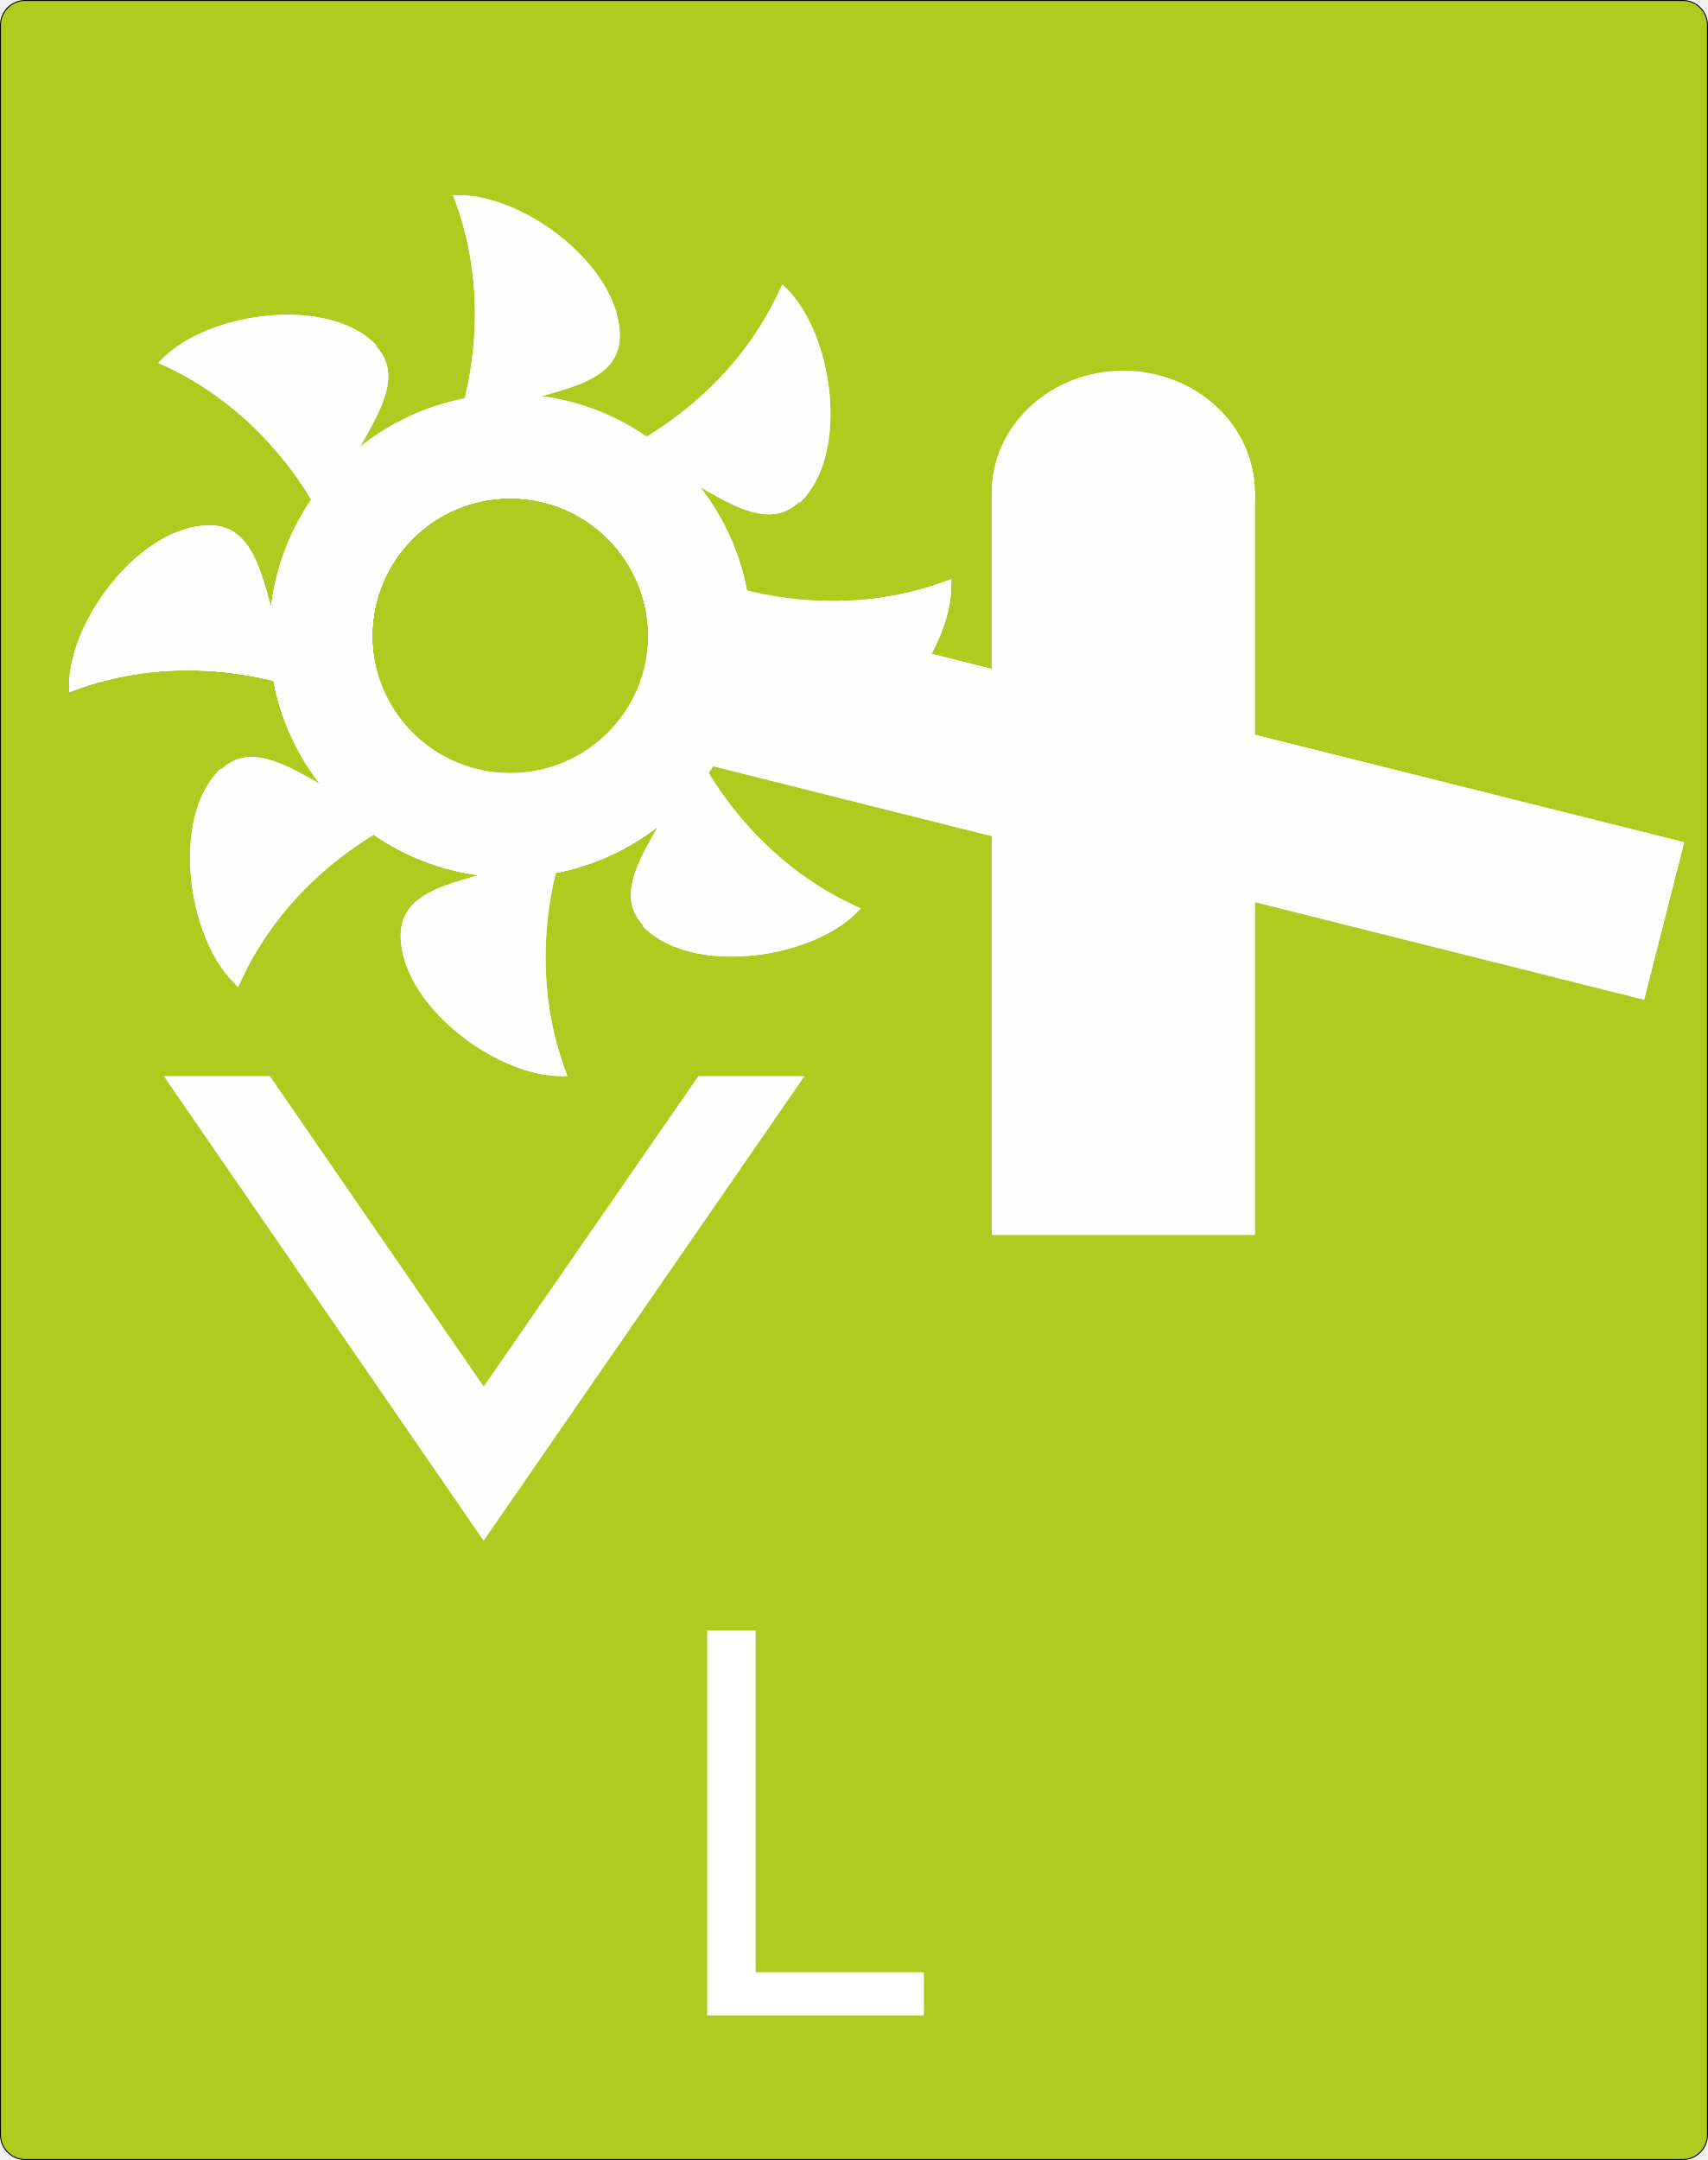
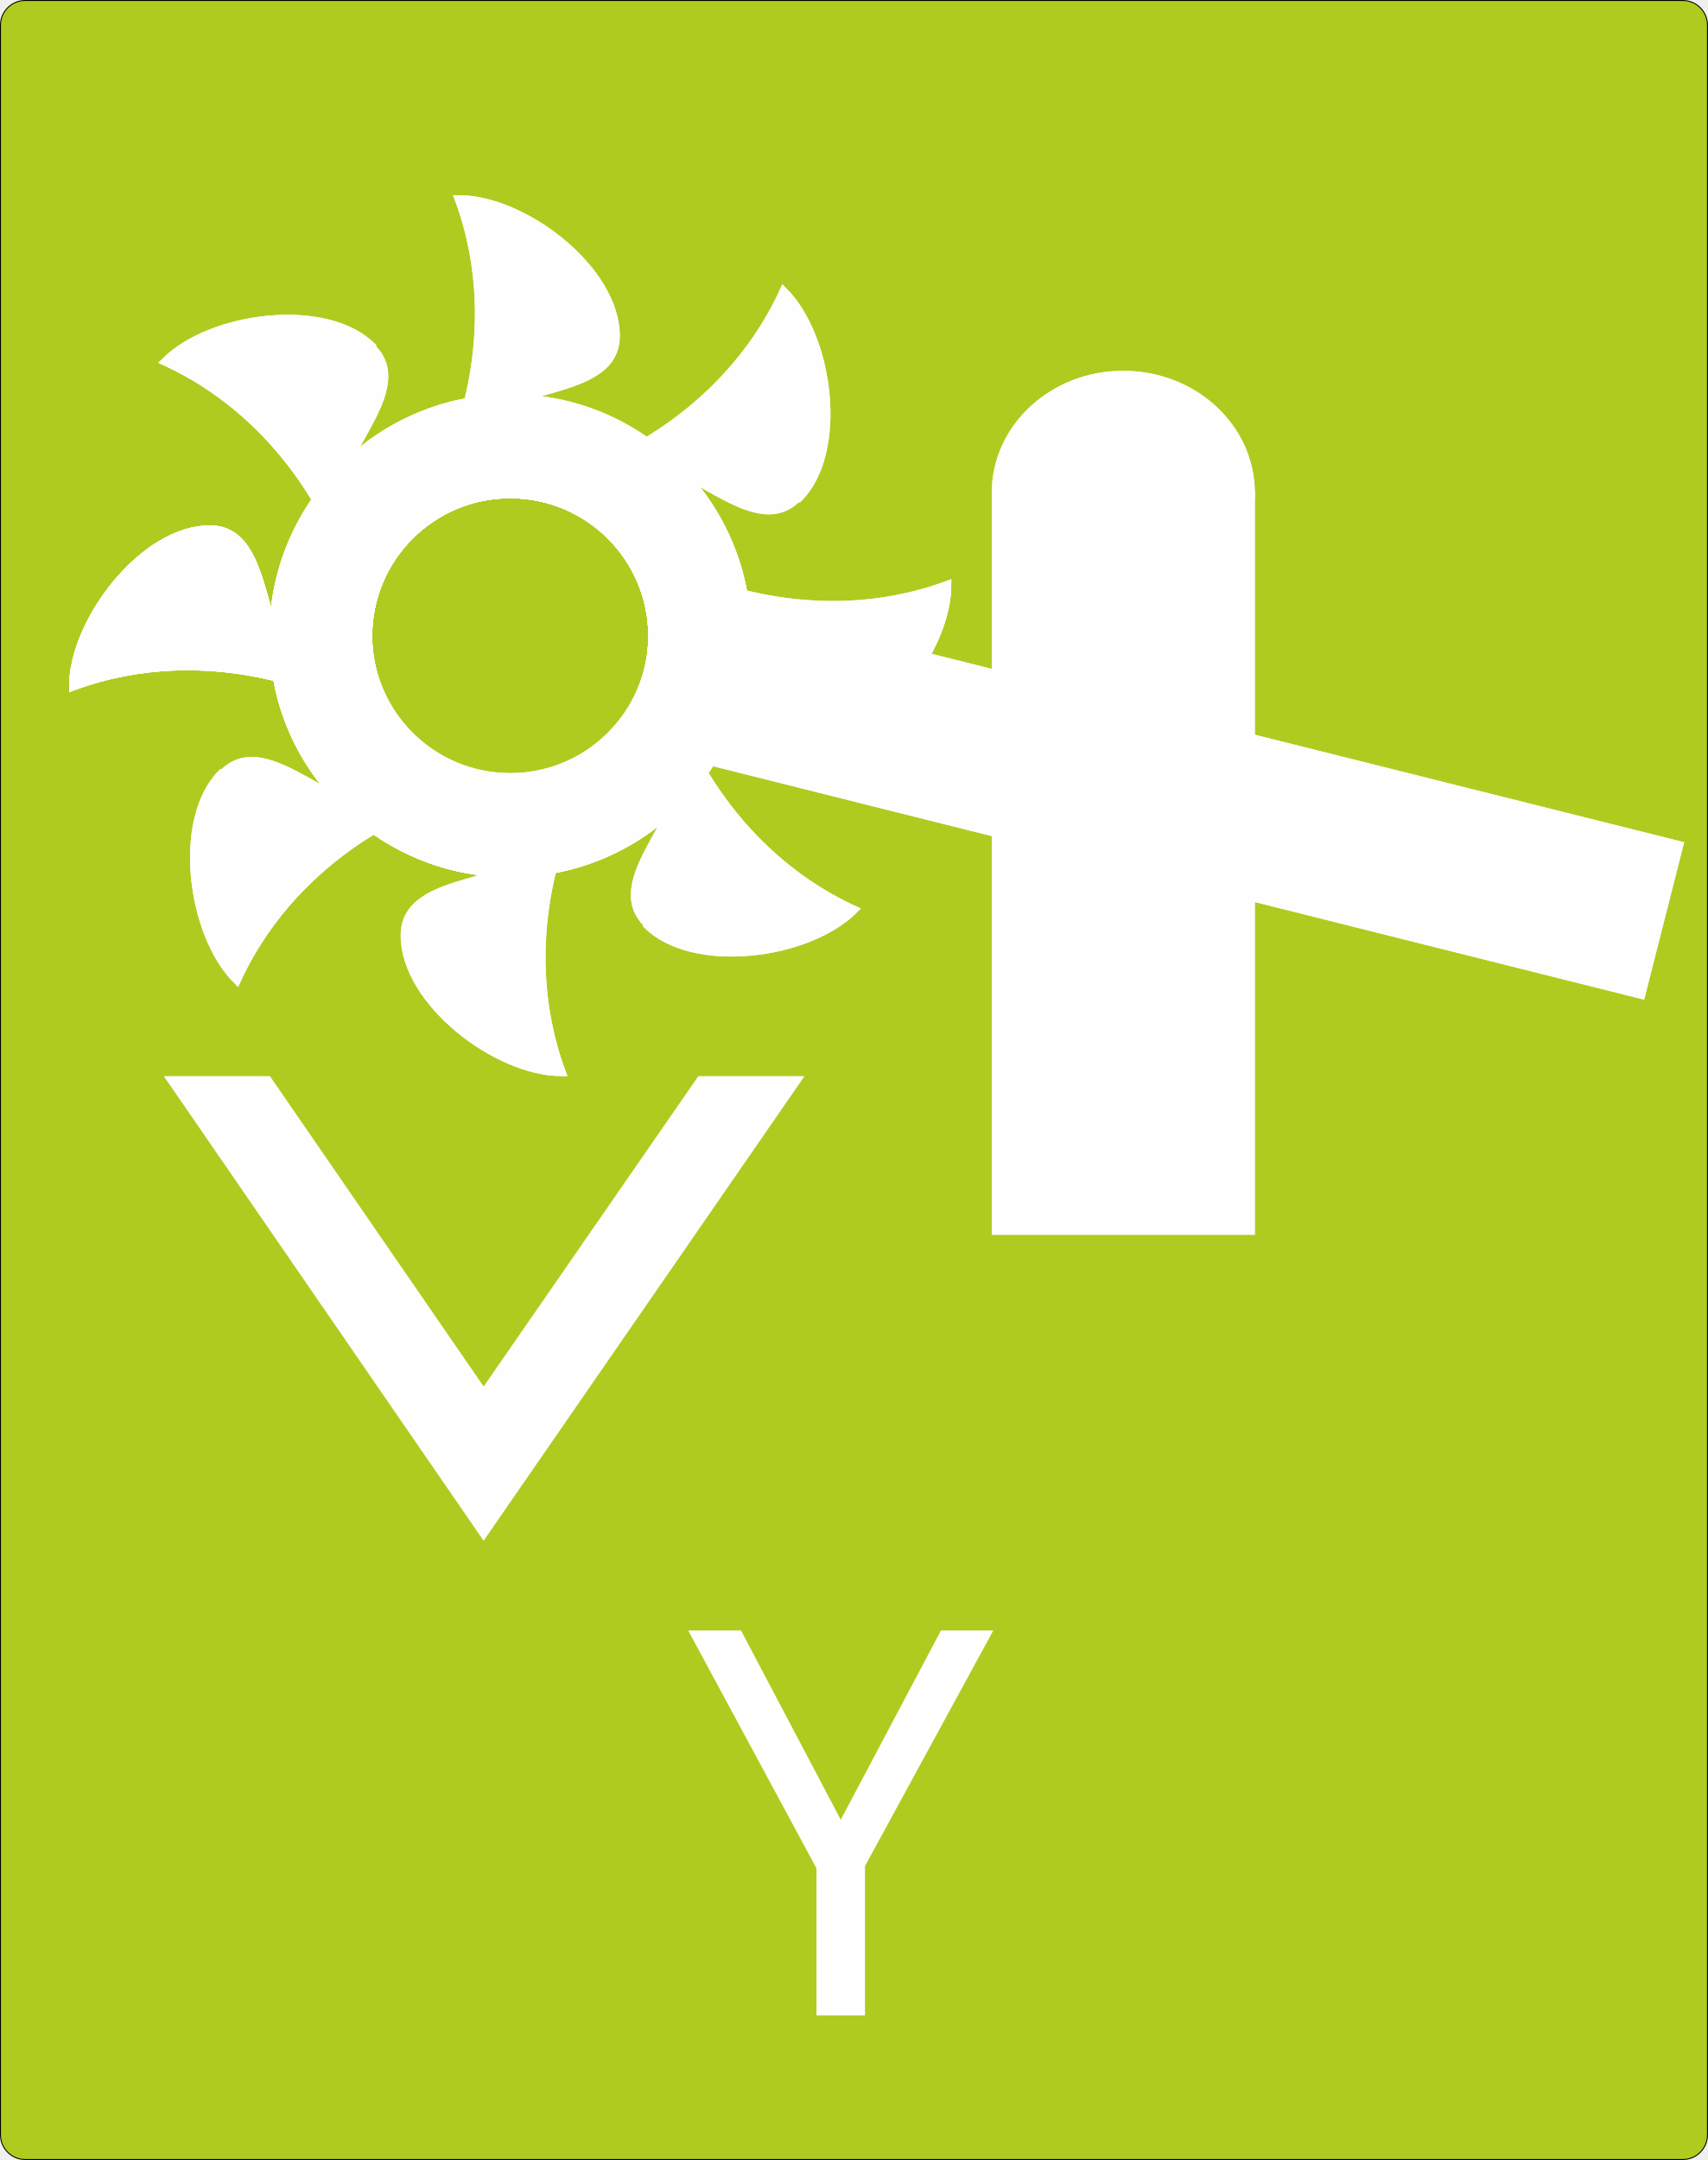
<svg xmlns="http://www.w3.org/2000/svg" width="333.918mm" height="422.262mm" viewBox="0 0 333.918 422.262" version="1.1" id="svg6424">
  <defs id="defs6418">
    <marker orient="auto" refY="0" refX="0" id="TriangleInS" style="overflow:visible">
      <path id="path9794" d="M 5.77,0 -2.88,5 V -5 Z" style="fill:#ffffff;fill-opacity:1;fill-rule:evenodd;stroke:#ffffff;stroke-width:1pt;stroke-opacity:1" transform="scale(-0.2)" />
    </marker>
    <marker orient="auto" refY="0" refX="0" id="marker16171" style="overflow:visible">
      <path id="path16169" style="fill:#ffffff;fill-opacity:1;fill-rule:evenodd;stroke:#ffffff;stroke-width:0.625;stroke-linejoin:round;stroke-opacity:1" d="M 8.719,4.034 -2.207,0.016 8.719,-4.002 c -1.745,2.372 -1.735,5.617 -6e-7,8.035 z" transform="matrix(0.3,0,0,0.3,-0.69,0)" />
    </marker>
    <marker orient="auto" refY="0" refX="0" id="marker15909" style="overflow:visible">
      <path id="path15907" style="fill:#ffffff;fill-opacity:1;fill-rule:evenodd;stroke:#ffffff;stroke-width:0.625;stroke-linejoin:round;stroke-opacity:1" d="M 8.719,4.034 -2.207,0.016 8.719,-4.002 c -1.745,2.372 -1.735,5.617 -6e-7,8.035 z" transform="matrix(0.3,0,0,0.3,-0.69,0)" />
    </marker>
    <marker orient="auto" refY="0" refX="0" id="marker15857" style="overflow:visible">
      <path id="path15855" d="M 0,0 5,-5 -12.5,0 5,5 Z" style="fill:#ffffff;fill-opacity:1;fill-rule:evenodd;stroke:#ffffff;stroke-width:1pt;stroke-opacity:1" transform="matrix(0.2,0,0,0.2,1.2,0)" />
    </marker>
    <marker orient="auto" refY="0" refX="0" id="Arrow2Sstart" style="overflow:visible">
      <path id="path9685" style="fill:#ffffff;fill-opacity:1;fill-rule:evenodd;stroke:#ffffff;stroke-width:0.625;stroke-linejoin:round;stroke-opacity:1" d="M 8.719,4.034 -2.207,0.016 8.719,-4.002 c -1.745,2.372 -1.735,5.617 -6e-7,8.035 z" transform="matrix(0.3,0,0,0.3,-0.69,0)" />
    </marker>
    <marker orient="auto" refY="0" refX="0" id="Arrow2Mstart" style="overflow:visible">
      <path id="path9679" style="fill:#ffffff;fill-opacity:1;fill-rule:evenodd;stroke:#ffffff;stroke-width:0.625;stroke-linejoin:round;stroke-opacity:1" d="M 8.719,4.034 -2.207,0.016 8.719,-4.002 c -1.745,2.372 -1.735,5.617 -6e-7,8.035 z" transform="scale(0.6)" />
    </marker>
    <marker orient="auto" refY="0" refX="0" id="Arrow2Lstart" style="overflow:visible">
      <path id="path9673" style="fill:#000000;fill-opacity:1;fill-rule:evenodd;stroke:#000000;stroke-width:0.625;stroke-linejoin:round;stroke-opacity:1" d="M 8.719,4.034 -2.207,0.016 8.719,-4.002 c -1.745,2.372 -1.735,5.617 -6e-7,8.035 z" transform="matrix(1.1,0,0,1.1,1.1,0)" />
    </marker>
    <marker orient="auto" refY="0" refX="0" id="Arrow1Sstart" style="overflow:visible">
      <path id="path9667" d="M 0,0 5,-5 -12.5,0 5,5 Z" style="fill:#000000;fill-opacity:1;fill-rule:evenodd;stroke:#000000;stroke-width:1pt;stroke-opacity:1" transform="matrix(0.2,0,0,0.2,1.2,0)" />
    </marker>
    <marker orient="auto" refY="0" refX="0" id="Arrow1Mend-7" style="overflow:visible">
      <path id="path9270-3" d="M 0,0 5,-5 -12.5,0 5,5 Z" style="fill:#ffffff;fill-opacity:1;fill-rule:evenodd;stroke:#ffffff;stroke-width:1pt;stroke-opacity:1" transform="matrix(-0.4,0,0,-0.4,-4,0)" />
    </marker>
  </defs>
  <g id="layer1" transform="translate(108.9961,89.13726)">
    <rect ry="4.824" y="-89.043" x="-108.902" height="422.073" width="333.729" id="rect3844-0-9-1-7" style="clip-rule:evenodd;opacity:1;fill:#b0cb1f;fill-opacity:1;fill-rule:evenodd;stroke:#000000;stroke-width:0.189;stroke-miterlimit:4;stroke-dasharray:none;stroke-dashoffset:0;stroke-opacity:1;image-rendering:optimizeQuality;shape-rendering:geometricPrecision;text-rendering:geometricPrecision" />
    <polygon class="fil3 str3" points="37067,12565 36348,12385 36324,12500 37038,12679 " id="polygon677-3-3" style="clip-rule:evenodd;fill:#fefefe;fill-rule:evenodd;stroke:#fefefe;stroke-width:2.362;image-rendering:optimizeQuality;shape-rendering:geometricPrecision;text-rendering:geometricPrecision" transform="matrix(0.2645833,0,0,0.2645833,-9587.422,-3248.747)" />
    <rect class="fil3 str3" x="85.214" y="7.215" width="50.8" height="144.727" id="rect679-0-4" style="clip-rule:evenodd;fill:#fefefe;fill-rule:evenodd;stroke:#fefefe;stroke-width:0.625;image-rendering:optimizeQuality;shape-rendering:geometricPrecision;text-rendering:geometricPrecision" />
    <ellipse class="fil3 str3" cx="110.614" cy="7.215" rx="25.4" ry="23.548" id="ellipse681-4-84" style="clip-rule:evenodd;fill:#fefefe;fill-rule:evenodd;stroke:#fefefe;stroke-width:0.625;image-rendering:optimizeQuality;shape-rendering:geometricPrecision;text-rendering:geometricPrecision" />
    <path class="fil3 str1" d="m -9.241,-11.041 c 25.4,0 46.302,20.637 46.302,46.302 0,25.4 -20.637,46.302 -46.302,46.302 -25.4,0 -46.302,-20.637 -46.302,-46.302 0,-25.4 20.637,-46.302 46.302,-46.302 z m 0,18.521 c 15.346,0 27.781,12.435 27.781,27.781 0,15.346 -12.435,27.781 -27.781,27.781 -15.346,0 -27.781,-12.435 -27.781,-27.781 0,-15.346 12.435,-27.781 27.781,-27.781 z" id="path687-7-87" style="clip-rule:evenodd;fill:#fefefe;fill-rule:evenodd;stroke:#fefefe;stroke-width:1.562;image-rendering:optimizeQuality;shape-rendering:geometricPrecision;text-rendering:geometricPrecision" />
    <path class="fil3 str1" d="m -67.979,14.359 c 12.7,0 8.731,23.813 19.579,30.692 4.498,2.646 -19.05,-10.054 -46.302,0 0,-12.7 13.758,-30.692 26.723,-30.692 z" id="path689-0-1" style="clip-rule:evenodd;fill:#fefefe;fill-rule:evenodd;stroke:#fefefe;stroke-width:1.562;image-rendering:optimizeQuality;shape-rendering:geometricPrecision;text-rendering:geometricPrecision" />
    <path class="fil3 str1" d="m -9.241,-11.041 c 25.4,0 46.302,20.637 46.302,46.302 0,25.4 -20.637,46.302 -46.302,46.302 -25.4,0 -46.302,-20.637 -46.302,-46.302 0,-25.4 20.637,-46.302 46.302,-46.302 z m 0,18.521 c 15.346,0 27.781,12.435 27.781,27.781 0,15.346 -12.435,27.781 -27.781,27.781 -15.346,0 -27.781,-12.435 -27.781,-27.781 0,-15.346 12.435,-27.781 27.781,-27.781 z" id="path691-1-2" style="clip-rule:evenodd;fill:#fefefe;fill-rule:evenodd;stroke:#fefefe;stroke-width:1.562;image-rendering:optimizeQuality;shape-rendering:geometricPrecision;text-rendering:geometricPrecision" />
    <path class="fil3 str1" d="m -67.979,14.359 c 12.7,0 8.731,23.813 19.579,30.692 4.498,2.646 -19.05,-10.054 -46.302,0 0,-12.7 13.758,-30.692 26.723,-30.692 z" id="path693-7-4" style="clip-rule:evenodd;fill:#fefefe;fill-rule:evenodd;stroke:#fefefe;stroke-width:1.562;image-rendering:optimizeQuality;shape-rendering:geometricPrecision;text-rendering:geometricPrecision" />
    <path class="fil3 str1" d="m -9.241,81.298 c -25.4,0 -46.302,-20.637 -46.302,-46.302 0,-25.4 20.637,-46.302 46.302,-46.302 25.4,0 46.302,20.637 46.302,46.302 0,25.4 -20.637,46.302 -46.302,46.302 z m 0,-18.521 c -15.346,0 -27.781,-12.435 -27.781,-27.781 0,-15.346 12.435,-27.781 27.781,-27.781 15.346,0 27.781,12.435 27.781,27.781 0,15.346 -12.435,27.781 -27.781,27.781 z" id="path695-0-8" style="clip-rule:evenodd;fill:#fefefe;fill-rule:evenodd;stroke:#fefefe;stroke-width:1.562;image-rendering:optimizeQuality;shape-rendering:geometricPrecision;text-rendering:geometricPrecision" />
    <path class="fil3 str1" d="m 49.496,55.898 c -12.7,0 -8.731,-23.812 -19.579,-30.692 -4.498,-2.646 19.05,10.054 46.302,0 0,12.7 -13.758,30.692 -26.723,30.692 z" id="path697-4-0" style="clip-rule:evenodd;fill:#fefefe;fill-rule:evenodd;stroke:#fefefe;stroke-width:1.562;image-rendering:optimizeQuality;shape-rendering:geometricPrecision;text-rendering:geometricPrecision" />
    <path class="fil3 str1" d="m 11.396,-23.477 c 0,12.7 -23.812,8.731 -30.692,19.579 -2.646,4.498 10.054,-19.05 0,-46.302 12.7,0 30.692,13.758 30.692,26.723 z" id="path699-6-8" style="clip-rule:evenodd;fill:#fefefe;fill-rule:evenodd;stroke:#fefefe;stroke-width:1.562;image-rendering:optimizeQuality;shape-rendering:geometricPrecision;text-rendering:geometricPrecision" />
    <path class="fil3 str1" d="m -55.544,35.261 c 0,-25.4 20.637,-46.302 46.302,-46.302 25.4,0 46.302,20.637 46.302,46.302 0,25.4 -20.637,46.302 -46.302,46.302 -25.4,0 -46.302,-20.637 -46.302,-46.302 z m 18.521,0 c 0,-15.346 12.435,-27.781 27.781,-27.781 15.346,0 27.781,12.435 27.781,27.781 0,15.346 -12.435,27.781 -27.781,27.781 -15.346,0 -27.781,-12.435 -27.781,-27.781 z" id="path701-3-6" style="clip-rule:evenodd;fill:#fefefe;fill-rule:evenodd;stroke:#fefefe;stroke-width:1.562;image-rendering:optimizeQuality;shape-rendering:geometricPrecision;text-rendering:geometricPrecision" />
    <path class="fil3 str1" d="m -29.879,93.734 c 0,-12.7 23.813,-8.731 30.692,-19.579 2.646,-4.498 -10.054,19.05 0,46.302 -12.7,0 -30.692,-13.758 -30.692,-26.723 z" id="path703-3-5" style="clip-rule:evenodd;fill:#fefefe;fill-rule:evenodd;stroke:#fefefe;stroke-width:1.562;image-rendering:optimizeQuality;shape-rendering:geometricPrecision;text-rendering:geometricPrecision" />
    <path class="fil3 str1" d="m -36.229,-21.095 c 8.996,8.996 -10.848,23.019 -7.673,35.454 1.323,5.027 -6.35,-20.637 -32.808,-32.808 8.996,-8.996 31.485,-11.906 40.481,-2.91 z" id="path705-2-0" style="clip-rule:evenodd;fill:#fefefe;fill-rule:evenodd;stroke:#fefefe;stroke-width:1.562;image-rendering:optimizeQuality;shape-rendering:geometricPrecision;text-rendering:geometricPrecision" />
    <path class="fil3 str1" d="m 17.481,91.353 c -8.996,-8.996 10.848,-23.019 7.673,-35.454 -1.323,-5.027 6.35,20.637 32.808,32.808 -8.996,8.996 -31.485,11.906 -40.481,2.91 z" id="path707-1-4" style="clip-rule:evenodd;fill:#fefefe;fill-rule:evenodd;stroke:#fefefe;stroke-width:1.562;image-rendering:optimizeQuality;shape-rendering:geometricPrecision;text-rendering:geometricPrecision" />
    <path class="fil3 str1" d="M 46.85,8.273 C 37.854,17.269 23.831,-2.574 11.396,0.601 6.369,1.923 32.034,-5.749 44.204,-32.208 c 8.996,8.996 11.906,31.485 2.91,40.481 z" id="path709-5-4" style="clip-rule:evenodd;fill:#fefefe;fill-rule:evenodd;stroke:#fefefe;stroke-width:1.562;image-rendering:optimizeQuality;shape-rendering:geometricPrecision;text-rendering:geometricPrecision" />
    <path class="fil3 str1" d="m -65.333,61.984 c 8.996,-8.996 23.019,10.848 35.454,7.673 5.027,-1.323 -20.637,6.35 -32.808,32.808 -8.996,-8.996 -11.906,-31.485 -2.91,-40.481 z" id="path711-4-3" style="clip-rule:evenodd;fill:#fefefe;fill-rule:evenodd;stroke:#fefefe;stroke-width:1.562;image-rendering:optimizeQuality;shape-rendering:geometricPrecision;text-rendering:geometricPrecision" />
    <polygon class="fil3 str3" points="37067,12565 36348,12385 36324,12500 37038,12679 " id="polygon713-5-35" style="clip-rule:evenodd;fill:#fefefe;fill-rule:evenodd;stroke:#fefefe;stroke-width:2.362;image-rendering:optimizeQuality;shape-rendering:geometricPrecision;text-rendering:geometricPrecision" transform="matrix(0.2645833,0,0,0.2645833,-9587.422,-3248.747)" />
    <rect class="fil3 str3" x="85.214" y="7.215" width="50.8" height="144.727" id="rect715-7-2" style="clip-rule:evenodd;fill:#fefefe;fill-rule:evenodd;stroke:#fefefe;stroke-width:0.625;image-rendering:optimizeQuality;shape-rendering:geometricPrecision;text-rendering:geometricPrecision" />
    <ellipse class="fil3 str3" cx="110.614" cy="7.215" rx="25.4" ry="23.548" id="ellipse717-3-6" style="clip-rule:evenodd;fill:#fefefe;fill-rule:evenodd;stroke:#fefefe;stroke-width:0.625;image-rendering:optimizeQuality;shape-rendering:geometricPrecision;text-rendering:geometricPrecision" />
    <path class="fil3 str1" d="m -9.241,-11.041 c 25.4,0 46.302,20.637 46.302,46.302 0,25.4 -20.637,46.302 -46.302,46.302 -25.4,0 -46.302,-20.637 -46.302,-46.302 0,-25.4 20.637,-46.302 46.302,-46.302 z m 0,18.521 c 15.346,0 27.781,12.435 27.781,27.781 0,15.346 -12.435,27.781 -27.781,27.781 -15.346,0 -27.781,-12.435 -27.781,-27.781 0,-15.346 12.435,-27.781 27.781,-27.781 z" id="path719-9-2" style="clip-rule:evenodd;fill:#fefefe;fill-rule:evenodd;stroke:#fefefe;stroke-width:1.562;image-rendering:optimizeQuality;shape-rendering:geometricPrecision;text-rendering:geometricPrecision" />
    <path class="fil3 str1" d="m -67.979,14.359 c 12.7,0 8.731,23.813 19.579,30.692 4.498,2.646 -19.05,-10.054 -46.302,0 0,-12.7 13.758,-30.692 26.723,-30.692 z" id="path721-5-63" style="clip-rule:evenodd;fill:#fefefe;fill-rule:evenodd;stroke:#fefefe;stroke-width:1.562;image-rendering:optimizeQuality;shape-rendering:geometricPrecision;text-rendering:geometricPrecision" />
    <path class="fil3 str1" d="m -9.241,-11.041 c 25.4,0 46.302,20.637 46.302,46.302 0,25.4 -20.637,46.302 -46.302,46.302 -25.4,0 -46.302,-20.637 -46.302,-46.302 0,-25.4 20.637,-46.302 46.302,-46.302 z m 0,18.521 c 15.346,0 27.781,12.435 27.781,27.781 0,15.346 -12.435,27.781 -27.781,27.781 -15.346,0 -27.781,-12.435 -27.781,-27.781 0,-15.346 12.435,-27.781 27.781,-27.781 z" id="path723-7-1" style="clip-rule:evenodd;fill:#fefefe;fill-rule:evenodd;stroke:#fefefe;stroke-width:1.562;image-rendering:optimizeQuality;shape-rendering:geometricPrecision;text-rendering:geometricPrecision" />
    <path class="fil3 str1" d="m -67.979,14.359 c 12.7,0 8.731,23.813 19.579,30.692 4.498,2.646 -19.05,-10.054 -46.302,0 0,-12.7 13.758,-30.692 26.723,-30.692 z" id="path725-1-2" style="clip-rule:evenodd;fill:#fefefe;fill-rule:evenodd;stroke:#fefefe;stroke-width:1.562;image-rendering:optimizeQuality;shape-rendering:geometricPrecision;text-rendering:geometricPrecision" />
    <path class="fil3 str1" d="m -9.241,81.298 c -25.4,0 -46.302,-20.637 -46.302,-46.302 0,-25.4 20.637,-46.302 46.302,-46.302 25.4,0 46.302,20.637 46.302,46.302 0,25.4 -20.637,46.302 -46.302,46.302 z m 0,-18.521 c -15.346,0 -27.781,-12.435 -27.781,-27.781 0,-15.346 12.435,-27.781 27.781,-27.781 15.346,0 27.781,12.435 27.781,27.781 0,15.346 -12.435,27.781 -27.781,27.781 z" id="path727-7-7" style="clip-rule:evenodd;fill:#fefefe;fill-rule:evenodd;stroke:#fefefe;stroke-width:1.562;image-rendering:optimizeQuality;shape-rendering:geometricPrecision;text-rendering:geometricPrecision" />
    <path class="fil3 str1" d="m 49.496,55.898 c -12.7,0 -8.731,-23.812 -19.579,-30.692 -4.498,-2.646 19.05,10.054 46.302,0 0,12.7 -13.758,30.692 -26.723,30.692 z" id="path729-1-4" style="clip-rule:evenodd;fill:#fefefe;fill-rule:evenodd;stroke:#fefefe;stroke-width:1.562;image-rendering:optimizeQuality;shape-rendering:geometricPrecision;text-rendering:geometricPrecision" />
    <path class="fil3 str1" d="m 11.396,-23.477 c 0,12.7 -23.812,8.731 -30.692,19.579 -2.646,4.498 10.054,-19.05 0,-46.302 12.7,0 30.692,13.758 30.692,26.723 z" id="path731-5-5" style="clip-rule:evenodd;fill:#fefefe;fill-rule:evenodd;stroke:#fefefe;stroke-width:1.562;image-rendering:optimizeQuality;shape-rendering:geometricPrecision;text-rendering:geometricPrecision" />
    <path class="fil3 str1" d="m -55.544,35.261 c 0,-25.4 20.637,-46.302 46.302,-46.302 25.4,0 46.302,20.637 46.302,46.302 0,25.4 -20.637,46.302 -46.302,46.302 -25.4,0 -46.302,-20.637 -46.302,-46.302 z m 18.521,0 c 0,-15.346 12.435,-27.781 27.781,-27.781 15.346,0 27.781,12.435 27.781,27.781 0,15.346 -12.435,27.781 -27.781,27.781 -15.346,0 -27.781,-12.435 -27.781,-27.781 z" id="path733-5-0" style="clip-rule:evenodd;fill:#fefefe;fill-rule:evenodd;stroke:#fefefe;stroke-width:1.562;image-rendering:optimizeQuality;shape-rendering:geometricPrecision;text-rendering:geometricPrecision" />
    <path class="fil3 str1" d="m -29.879,93.734 c 0,-12.7 23.813,-8.731 30.692,-19.579 2.646,-4.498 -10.054,19.05 0,46.302 -12.7,0 -30.692,-13.758 -30.692,-26.723 z" id="path735-7-0" style="clip-rule:evenodd;fill:#fefefe;fill-rule:evenodd;stroke:#fefefe;stroke-width:1.562;image-rendering:optimizeQuality;shape-rendering:geometricPrecision;text-rendering:geometricPrecision" />
    <path class="fil3 str1" d="m -36.229,-21.095 c 8.996,8.996 -10.848,23.019 -7.673,35.454 1.323,5.027 -6.35,-20.637 -32.808,-32.808 8.996,-8.996 31.485,-11.906 40.481,-2.91 z" id="path737-5-3" style="clip-rule:evenodd;fill:#fefefe;fill-rule:evenodd;stroke:#fefefe;stroke-width:1.562;image-rendering:optimizeQuality;shape-rendering:geometricPrecision;text-rendering:geometricPrecision" />
    <path class="fil3 str1" d="m 17.481,91.353 c -8.996,-8.996 10.848,-23.019 7.673,-35.454 -1.323,-5.027 6.35,20.637 32.808,32.808 -8.996,8.996 -31.485,11.906 -40.481,2.91 z" id="path739-6-2" style="clip-rule:evenodd;fill:#fefefe;fill-rule:evenodd;stroke:#fefefe;stroke-width:1.562;image-rendering:optimizeQuality;shape-rendering:geometricPrecision;text-rendering:geometricPrecision" />
    <path class="fil3 str1" d="M 46.85,8.273 C 37.854,17.269 23.831,-2.574 11.396,0.601 6.369,1.923 32.034,-5.749 44.204,-32.208 c 8.996,8.996 11.906,31.485 2.91,40.481 z" id="path741-6-9" style="clip-rule:evenodd;fill:#fefefe;fill-rule:evenodd;stroke:#fefefe;stroke-width:1.562;image-rendering:optimizeQuality;shape-rendering:geometricPrecision;text-rendering:geometricPrecision" />
    <path class="fil3 str1" d="m -65.333,61.984 c 8.996,-8.996 23.019,10.848 35.454,7.673 5.027,-1.323 -20.637,6.35 -32.808,32.808 -8.996,-8.996 -11.906,-31.485 -2.91,-40.481 z" id="path743-9-0" style="clip-rule:evenodd;fill:#fefefe;fill-rule:evenodd;stroke:#fefefe;stroke-width:1.562;image-rendering:optimizeQuality;shape-rendering:geometricPrecision;text-rendering:geometricPrecision" />
    <polygon class="fil3 str4" points="35949,12854 35872,12854 36168,13284 36465,12854 36388,12854 36168,13172 " id="polygon745-1-04" style="clip-rule:evenodd;fill:#fefefe;fill-rule:evenodd;stroke:#fefefe;stroke-width:23.622;image-rendering:optimizeQuality;shape-rendering:geometricPrecision;text-rendering:geometricPrecision" transform="matrix(0.1963386,0,0,0.1963386,-7115.618,-2400.179)" />
-     <text xml:space="preserve" style="font-style:normal;font-weight:normal;font-size:105.384px;line-height:1.25;font-family:sans-serif;letter-spacing:0px;word-spacing:0px;clip-rule:evenodd;fill:#000000;fill-opacity:1;fill-rule:evenodd;stroke:none;stroke-width:2.635;image-rendering:optimizeQuality;shape-rendering:geometricPrecision;text-rendering:geometricPrecision" x="19.039" y="304.855" id="text13215-9-81-4-2-1">
-       <tspan id="tspan13213-7-9-00-1-1" x="19.039" y="304.855" style="fill:#ffffff;fill-opacity:1;stroke-width:2.635">L</tspan>
+     <text xml:space="preserve" style="font-style:normal;font-weight:normal;font-size:105.384px;line-height:1.25;font-family:sans-serif;letter-spacing:0px;word-spacing:0px;clip-rule:evenodd;fill:#000000;fill-opacity:1;fill-rule:evenodd;stroke:none;stroke-width:2.635;image-rendering:optimizeQuality;shape-rendering:geometricPrecision;text-rendering:geometricPrecision" x="25.545" y="304.855" id="text13215-9-81-4-2-1">
+       <tspan id="tspan13213-7-9-00-1-1" x="25.545" y="304.855" style="fill:#ffffff;fill-opacity:1;stroke-width:2.635">Y</tspan>
    </text>
  </g>
</svg>
